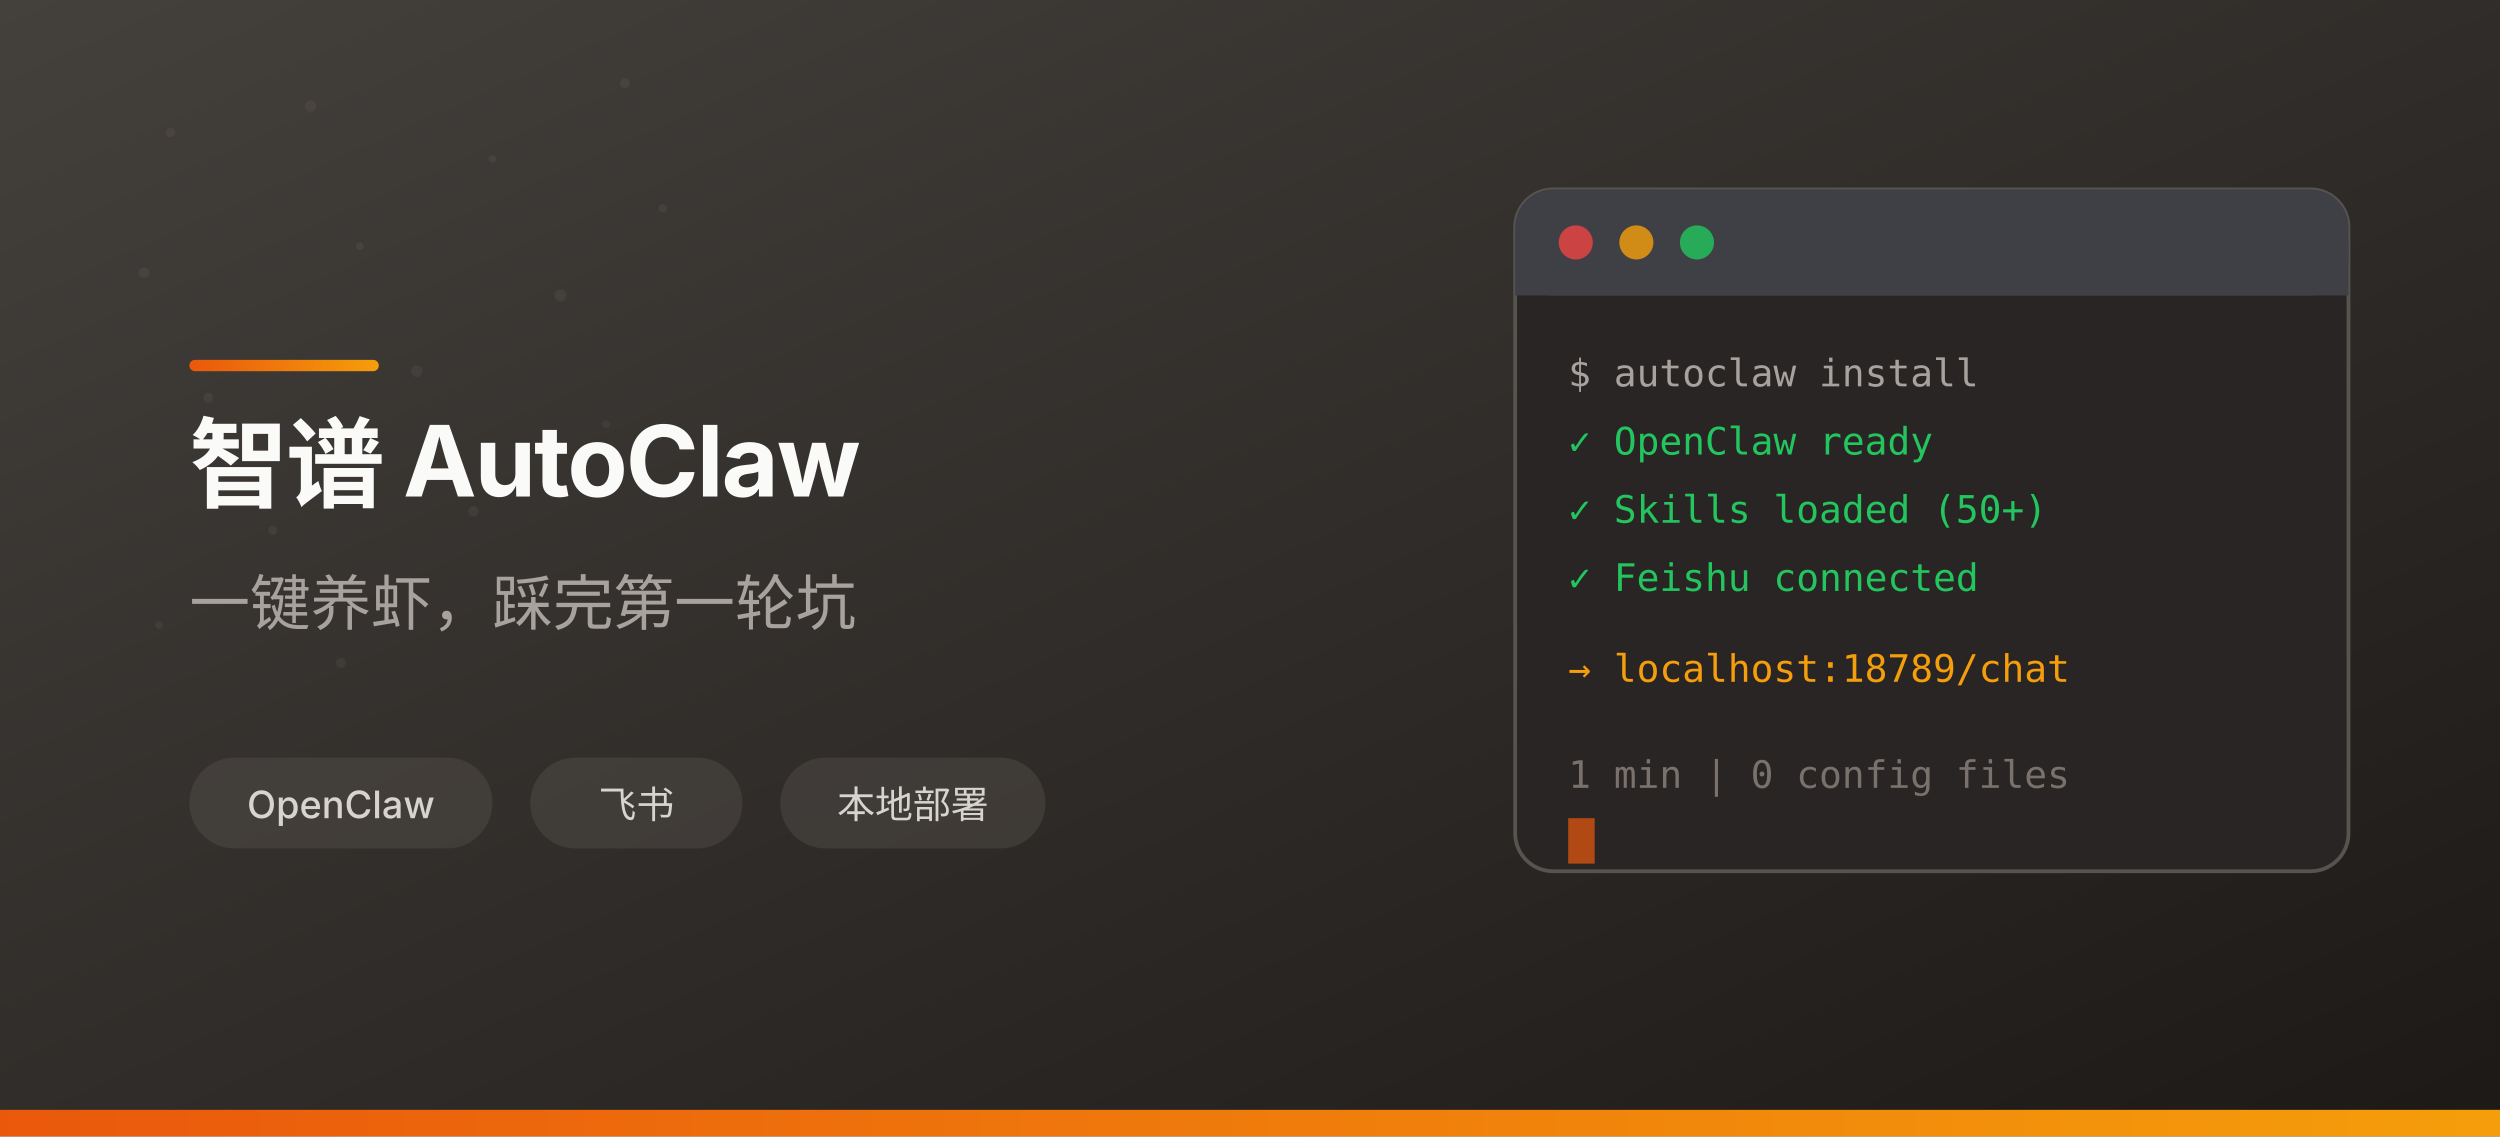
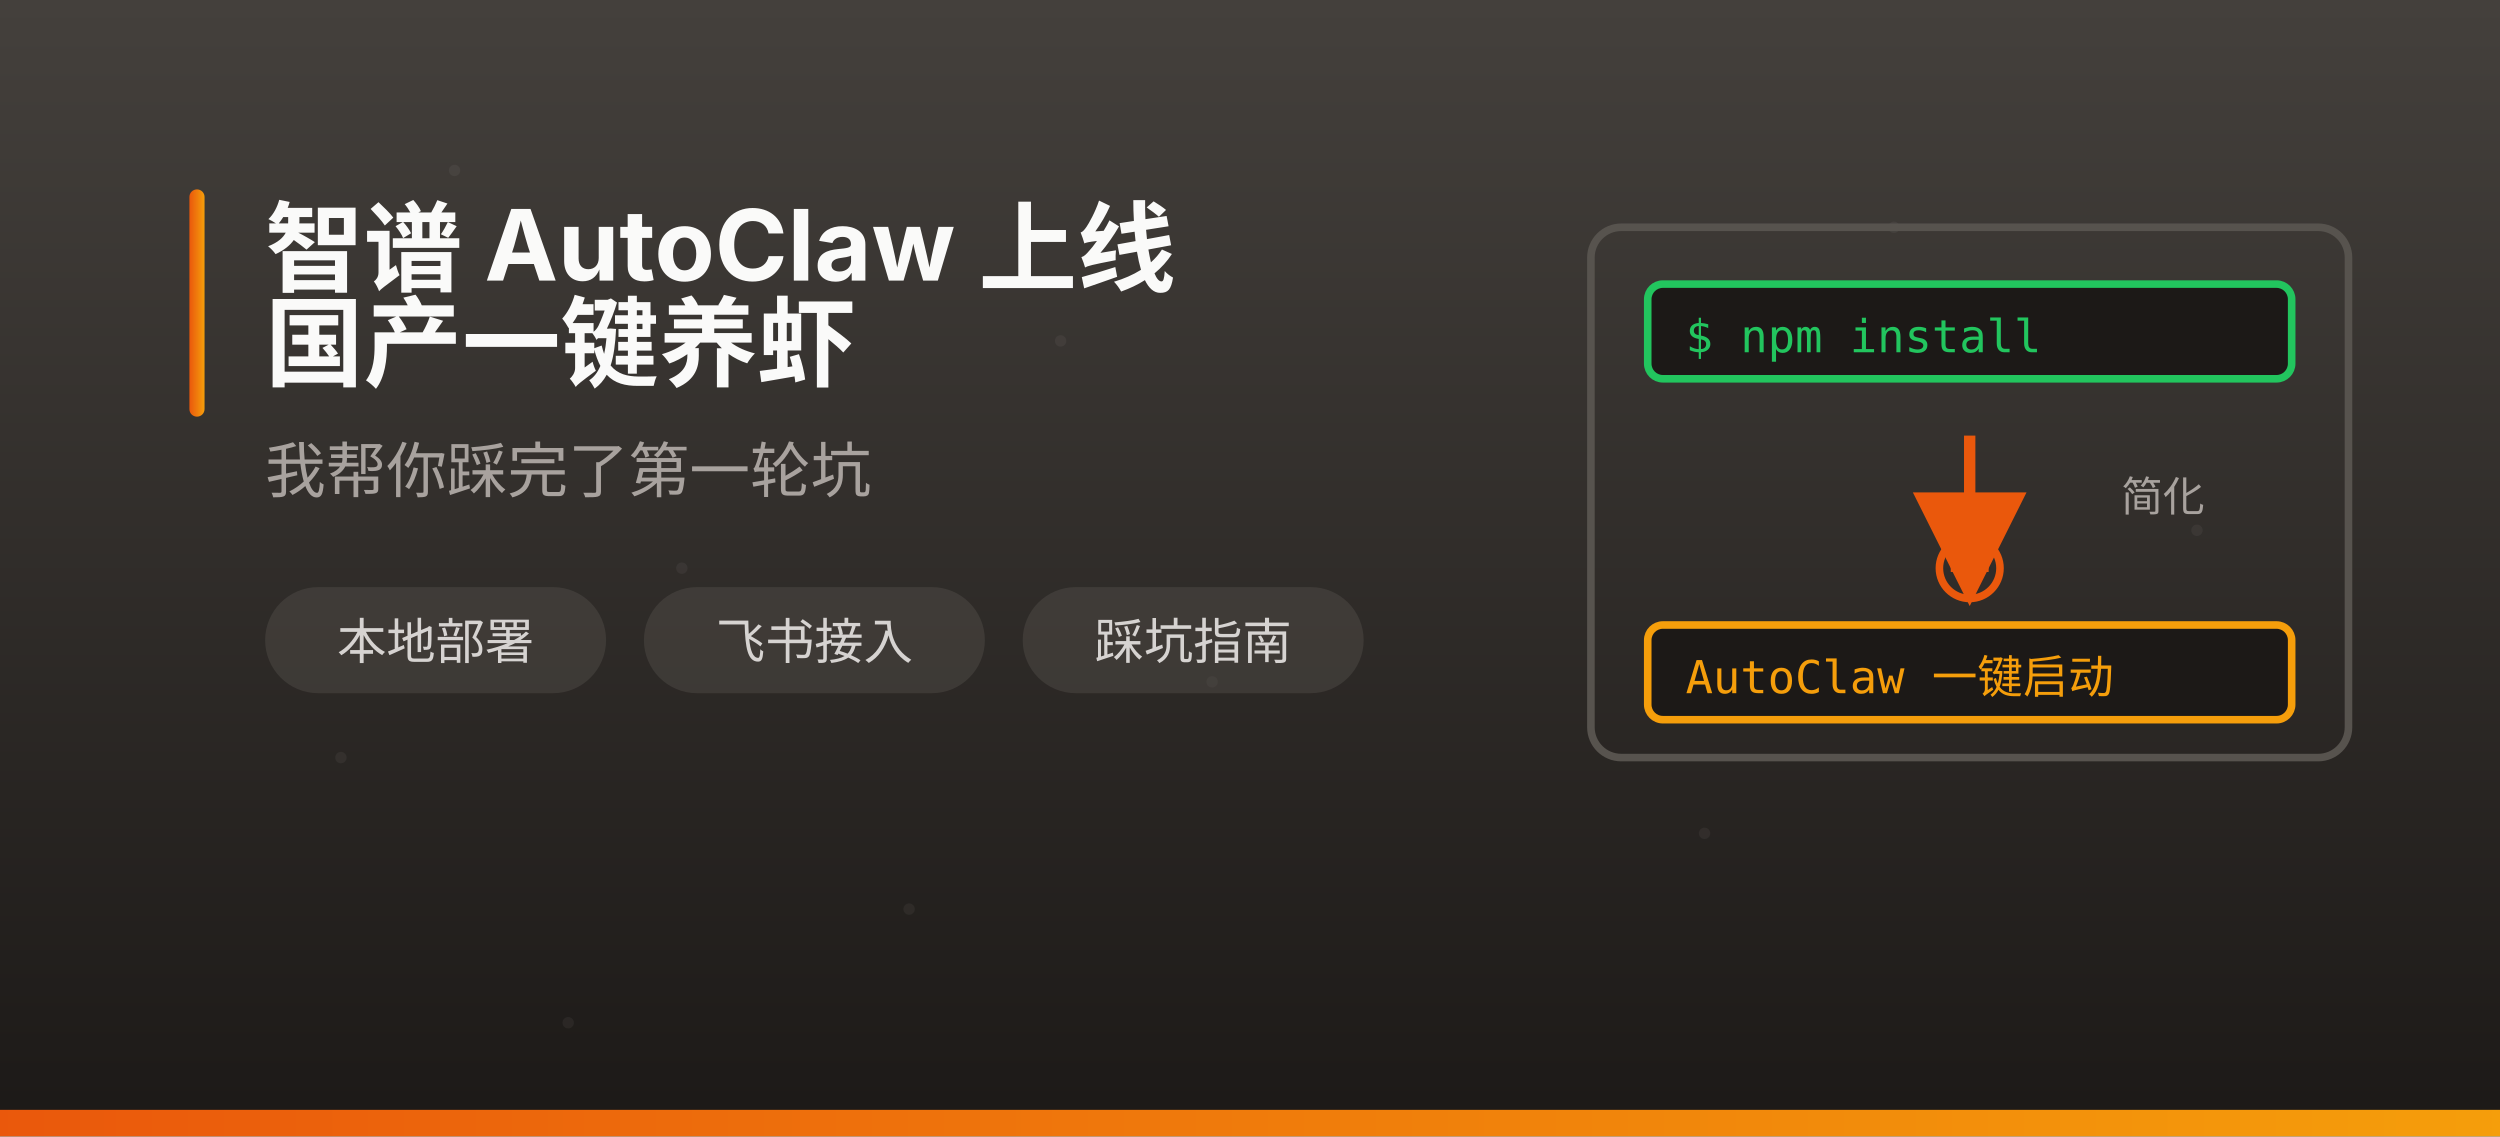
- <svg xmlns="http://www.w3.org/2000/svg" viewBox="0 0 660 300" font-family="-apple-system, 'Segoe UI', sans-serif">
+ <svg xmlns="http://www.w3.org/2000/svg" viewBox="0 0 660 300">
  <defs>
-     <linearGradient id="bg" x1="0%" y1="0%" x2="100%" y2="100%">
-       <stop offset="0%" stop-color="#44403C" />
-       <stop offset="100%" stop-color="#1C1917" />
+     <linearGradient id="bgGrad" x1="0%" y1="0%" x2="0%" y2="100%">
+       <stop offset="0%" style="stop-color:#44403C" />
+       <stop offset="100%" style="stop-color:#1C1917" />
    </linearGradient>
-     <linearGradient id="accent" x1="0%" y1="0%" x2="100%" y2="0%">
-       <stop offset="0%" stop-color="#EA580C" />
-       <stop offset="100%" stop-color="#F59E0B" />
+     <linearGradient id="accentGrad" x1="0%" y1="0%" x2="100%" y2="0%">
+       <stop offset="0%" style="stop-color:#EA580C" />
+       <stop offset="100%" style="stop-color:#F59E0B" />
    </linearGradient>
  </defs>
-   <rect width="660" height="300" fill="url(#bg)" />
-   <g opacity="0.06" fill="#D6D3D1">
-     <circle cx="45" cy="35" r="1.2" />
-     <circle cx="82" cy="28" r="1.5" />
-     <circle cx="130" cy="42" r="1" />
-     <circle cx="165" cy="22" r="1.3" />
-     <circle cx="38" cy="72" r="1.4" />
-     <circle cx="95" cy="65" r="1" />
-     <circle cx="148" cy="78" r="1.6" />
-     <circle cx="175" cy="55" r="1.1" />
-     <circle cx="55" cy="105" r="1.3" />
-     <circle cx="110" cy="98" r="1.5" />
-     <circle cx="160" cy="112" r="1" />
-     <circle cx="72" cy="140" r="1.2" />
-     <circle cx="125" cy="135" r="1.4" />
-     <circle cx="42" cy="165" r="1" />
-     <circle cx="90" cy="175" r="1.3" />
+   <rect width="660" height="300" fill="url(#bgGrad)" />
+   <g opacity="0.06">
+     <circle cx="120" cy="45" r="1.5" fill="#D6D3D1" />
+     <circle cx="280" cy="90" r="1.5" fill="#D6D3D1" />
+     <circle cx="180" cy="150" r="1.5" fill="#D6D3D1" />
+     <circle cx="90" cy="200" r="1.5" fill="#D6D3D1" />
+     <circle cx="240" cy="240" r="1.5" fill="#D6D3D1" />
+     <circle cx="320" cy="180" r="1.5" fill="#D6D3D1" />
+     <circle cx="150" cy="270" r="1.5" fill="#D6D3D1" />
+     <circle cx="500" cy="60" r="1.5" fill="#D6D3D1" />
+     <circle cx="580" cy="140" r="1.5" fill="#D6D3D1" />
+     <circle cx="450" cy="220" r="1.5" fill="#D6D3D1" />
  </g>
-   <g transform="translate(400, 50)">
-     <rect width="220" height="180" rx="10" fill="#292524" stroke="#57534E" stroke-width="1" />
-     <rect width="220" height="28" rx="10" fill="#3F3F46" />
-     <rect y="14" width="220" height="14" fill="#3F3F46" />
-     <circle cx="16" cy="14" r="4.5" fill="#EF4444" opacity="0.8" />
-     <circle cx="32" cy="14" r="4.5" fill="#F59E0B" opacity="0.8" />
-     <circle cx="48" cy="14" r="4.5" fill="#22C55E" opacity="0.8" />
-     <text x="14" y="52" font-size="10" fill="#A8A29E" font-family="monospace">$ autoclaw install</text>
-     <text x="14" y="70" font-size="10" fill="#22C55E" font-family="monospace">✓ OpenClaw ready</text>
-     <text x="14" y="88" font-size="10" fill="#22C55E" font-family="monospace">✓ Skills loaded (50+)</text>
-     <text x="14" y="106" font-size="10" fill="#22C55E" font-family="monospace">✓ Feishu connected</text>
-     <text x="14" y="130" font-size="10" fill="#F59E0B" font-family="monospace">→ localhost:18789/chat</text>
-     <text x="14" y="158" font-size="10" fill="#78716C" font-family="monospace">  1 min | 0 config files</text>
-     <rect x="14" y="166" width="7" height="12" fill="#EA580C" opacity="0.7" />
+   <rect x="50" y="50" width="4" height="60" fill="url(#accentGrad)" rx="2" />
+   <text x="70" y="75" font-family="system-ui, -apple-system, sans-serif" font-size="26" font-weight="bold" fill="#FAFAF9">
+     智谱 AutoClaw 上线
+   </text>
+   <text x="70" y="100" font-family="system-ui, -apple-system, sans-serif" font-size="26" font-weight="bold" fill="#FAFAF9">
+     国产一键养虾
+   </text>
+   <text x="70" y="130" font-family="system-ui, -apple-system, sans-serif" font-size="16" fill="#A8A29E">
+     我帮你踩完了第一轮坑
+   </text>
+   <g transform="translate(70, 155)">
+     <rect width="90" height="28" rx="14" fill="#57534E" opacity="0.4" />
+     <text x="45" y="19" font-family="system-ui, -apple-system, sans-serif" font-size="13" fill="#D6D3D1" text-anchor="middle">本地部署</text>
  </g>
-   <rect x="50" y="95" width="50" height="3" rx="1.5" fill="url(#accent)" />
-   <text x="50" y="132" font-size="26" font-weight="700" fill="#FAFAF9" letter-spacing="-0.5">智谱 AutoClaw</text>
-   <text x="50" y="165" font-size="16" font-weight="400" fill="#A8A29E">一键养虾，踩完第一轮坑</text>
-   <g transform="translate(50, 200)">
-     <rect width="80" height="24" rx="12" fill="#57534E" opacity="0.4" />
-     <text x="40" y="16" text-anchor="middle" font-size="10" font-weight="500" fill="#D6D3D1">OpenClaw</text>
+   <g transform="translate(170, 155)">
+     <rect width="90" height="28" rx="14" fill="#57534E" opacity="0.4" />
+     <text x="45" y="19" font-family="system-ui, -apple-system, sans-serif" font-size="13" fill="#D6D3D1" text-anchor="middle">飞书接入</text>
  </g>
-   <g transform="translate(140, 200)">
-     <rect width="56" height="24" rx="12" fill="#57534E" opacity="0.4" />
-     <text x="28" y="16" text-anchor="middle" font-size="10" font-weight="500" fill="#D6D3D1">飞书</text>
+   <g transform="translate(270, 155)">
+     <rect width="90" height="28" rx="14" fill="#57534E" opacity="0.4" />
+     <text x="45" y="19" font-family="system-ui, -apple-system, sans-serif" font-size="13" fill="#D6D3D1" text-anchor="middle">踩坑指南</text>
  </g>
-   <g transform="translate(206, 200)">
-     <rect width="70" height="24" rx="12" fill="#57534E" opacity="0.4" />
-     <text x="35" y="16" text-anchor="middle" font-size="10" font-weight="500" fill="#D6D3D1">本地部署</text>
+   <g transform="translate(420, 60)">
+     <rect x="0" y="0" width="200" height="140" rx="8" fill="none" stroke="#57534E" stroke-width="2" />
+     <rect x="15" y="15" width="170" height="25" rx="4" fill="#1C1917" stroke="#22C55E" stroke-width="2" />
+     <text x="25" y="33" font-family="Monaco, monospace" font-size="12" fill="#22C55E">$ npm install</text>
+     <line x1="100" y1="55" x2="100" y2="85" stroke="#EA580C" stroke-width="3" marker-end="url(#arrow)" />
+     <circle cx="100" cy="90" r="8" fill="none" stroke="#EA580C" stroke-width="2" />
+     <line x1="95" y1="90" x2="105" y2="90" stroke="#EA580C" stroke-width="2" />
+     <rect x="15" y="105" width="170" height="25" rx="4" fill="#1C1917" stroke="#F59E0B" stroke-width="2" />
+     <text x="25" y="123" font-family="Monaco, monospace" font-size="12" fill="#F59E0B">AutoClaw 一键启动</text>
+     <text x="140" y="75" font-family="system-ui, sans-serif" font-size="11" fill="#A8A29E">简化</text>
  </g>
-   <rect x="0" y="293" width="660" height="7" fill="url(#accent)" />
+   <defs>
+     <marker id="arrow" markerWidth="10" markerHeight="10" refX="5" refY="5" orient="auto">
+       <polygon points="0,0 10,5 0,10" fill="#EA580C" />
+     </marker>
+   </defs>
+   <rect x="0" y="293" width="660" height="7" fill="url(#accentGrad)" />
</svg>
